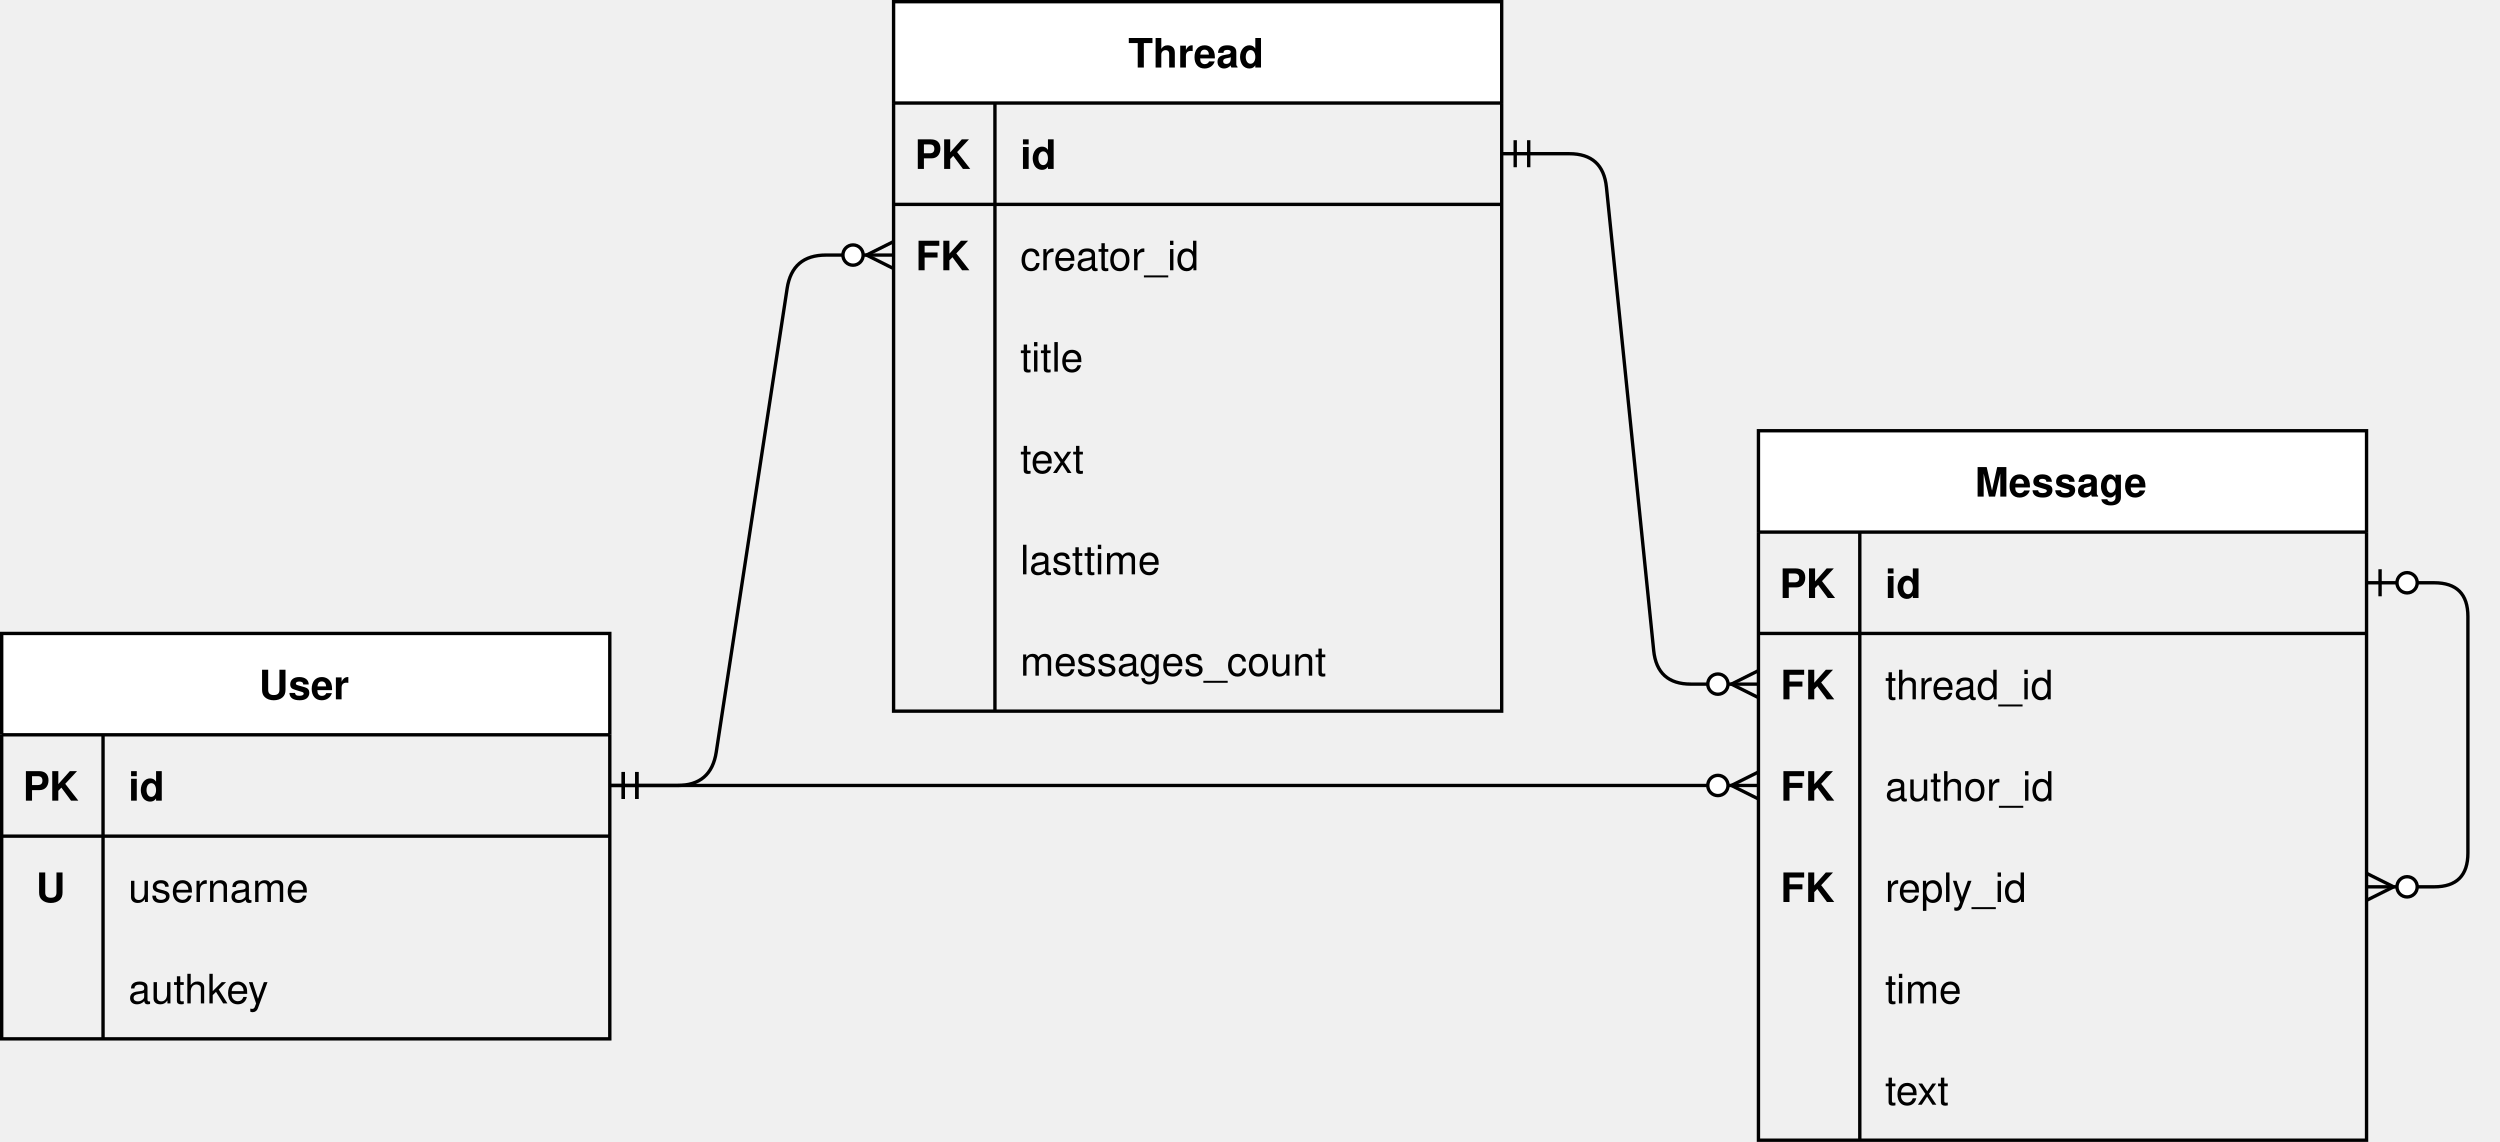
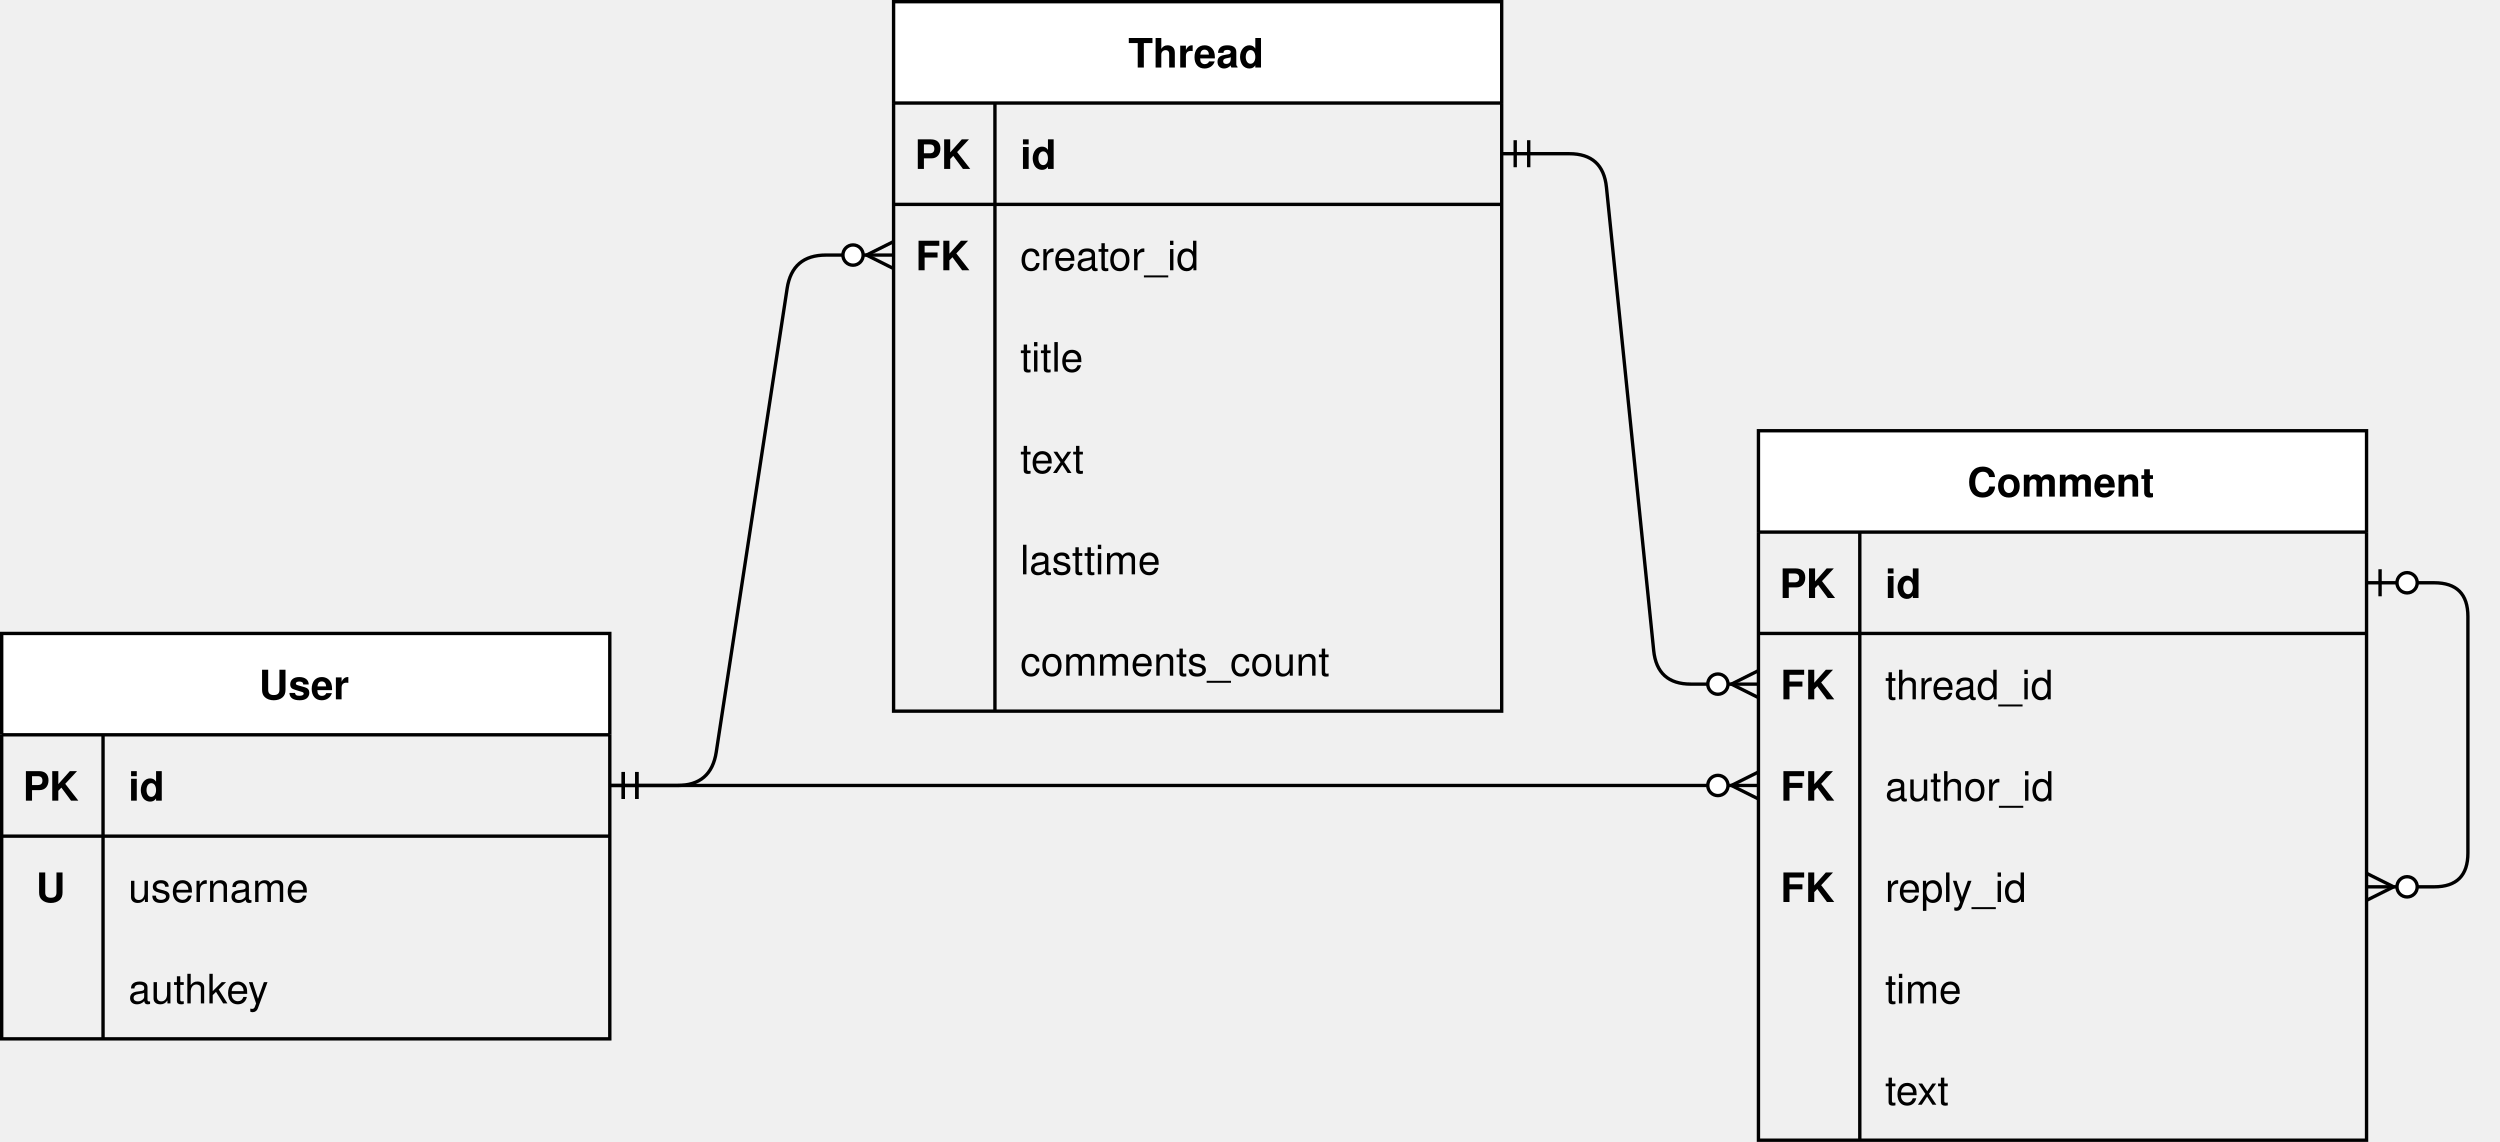
<svg xmlns="http://www.w3.org/2000/svg" version="1.1" width="740px" height="338px" viewBox="-0.5 -0.5 740 338" content="&lt;mxfile host=&quot;app.diagrams.net&quot; modified=&quot;2021-05-10T00:52:57.612Z&quot; agent=&quot;5.0 (Windows NT 10.0; Win64; x64) AppleWebKit/537.36 (KHTML, like Gecko) Chrome/90.0.443.93 Safari/537.36&quot; etag=&quot;Iv0ugJKGovjtX_1K2F8j&quot; version=&quot;14.6.11&quot; type=&quot;google&quot;&gt;&lt;diagram id=&quot;qf-smblHDk8yinfY_NTr&quot; name=&quot;Страница 1&quot;&gt;7Vxtc5s4EP41/tiOQSZ1Pp6dl9416fWc9C7tl4xqFNAVI0bIid1fX8lIxkbYgWAbGTOTmaBFWot9Vo/EakUHDCezawoj/5a4KOjYXXfWARcd27a6oM//Cck8kTjATgQexa6slAru8C+kWkrpFLsoXqvICAkYjtaFYxKGaMzWZJBS8rJe7YkE678aQQ9pgrsxDHTpf9hlfiLt2x9S+UeEPV/9snV2ntyZQFVZPknsQ5e8rIjAZQcMKSEsuZrMhigQxlN2Sdpdbbi77BhFISvSYDR6HH7+17r3X/7yribj/+n3P9E7qeUZBlP5wF9jRGWH2VxZgfc9EpcM/hCiQcwgZRIs0OUCbn4GccibggtrUQ4CGMV4UT2R+Dhwb+CcTJlSpEqDJzxD7ijBStTlsN1wZaIolD9x5XeyM+I2DLAX8usxf3LxiwOKYt6XGxgzWUO3jXpQRBmarYikra4RmSBG57yKvNuTOEq/7QEnKb+kXmD1JbT+qgcovKH0PG+pOgWHX0h8SmBla1htxIk/OcMwGPERAUNvAdk6IsKsLiXRPaQeYlIQESwMevnMrba0PQ6CIQmIADYkodDESCRvBuhJtf1BGCMThZ80x1LpwhTOgP9x4wy7752Ow7s75GUrLfM/UZ2yIQljRrk7CR2Io/qCBLI5qG716dehltiCbjFowb6QBRqyXz6Vw3ZBfjDFtjRs3Qxs2TFHuDmfggV/+dh1UVgcD7swHisAgEPav6fZn1ev1/6K45K6gziCYxx6N0nLswxAzqEAmm0eMM4hAbP0ectELsyCegRceFY3F1r6NPe15rGIXKz0baLCdbosiE1xcOoiRkufmaZ8fRjCCTKdHyvwYQlgTCHE/nlLiPshxPO6CVF14M3QHgsfLn3YXD4819cdcMr8n2jeYDosgYspdKiGyApO9z5FcPOq/oQiG0DN6pLh7F6/GMUtg3K7x0tfZ5g4fdUf21g69vEEN2z97bpR0Q1QGJG6Zi3b0RA4rfhGcYiMmcDOjoIQ61/PlyfE2iMcau9oBduruglxT0v6pRsbTI59DY0xXykyQh/NJ8kqpFgcGmNIsQ1y7IsUa49ygFOJctjmRzmAHuVgmAVNDvmWQMUUNlSJNC0b7pwNlzkc9dFh1YDIsdAhKA5ObXSoBzB4V1mD2bAEKDWwIftGonjmzIfXn3tB95+ft4+fHvJiHC0b7ogNnQOyYT64VaMhBrLhdi82gg3zu6hHLwLuhAw3JSWgKjDGMKIe2GgZcUeM2K+dEauGQo6GEfuFwamLEXNCFxMUx9BD8eOYTMOGrBSrwmPKe3O/AC8i10PKU7kBMJuPUAAZJuFleifx5yRVwOJPPPDZJJDuj0L3D3H6hBcvR78QJffkFobzjkwwSO9NYOj+vQAVzTB7UM359TcB33tHli5mapyJwlwVQm6Rh9XCSitRTJstSqqdjq4cjzGZ0jHaRpZJPabmgY315JJNWLLoqLW6eecplJAuEHhGa/3N8w75G1/ERJL6na0O5qh98Q8ZFcmjy1apj2mKQEaRnVWU2EZTtHDW5YNXyEEqEPdp/XejXwLdgXOZzTHMf8F5xn+dN/pvL6PIzirat/8WCG21/luCf3Pdt2+a+2bO0zlnb3Xf7MG8rKLduW+uYfW9kdtksbdxlXdCqYWONskWPDW5k9TC/BXq62xjwFvwQTMLt/q1kYmF+e9dGrJHmle41W/Nfe89nVOTFQEyJSLYbpHsiQoPmVKY22N9f6QBGYVbfdhcWtT3R9ji6Elj0gkr4mIKG7bbI3tiw0PmEub2WN8baSobmr85ot7rMicmG5RdXREYU+iw/aTGvvjwoNmE+V3WgyBNZUSzPqqR30U9cEFRFMybzYhmf1Qjv8vtEnFflFh7SqF1Kgk0lvlrRFtfIzY8nbAEKKaQod2uD/dFhvVnE+rrw2aSYYkdzdrIUF8dNue0SVVQTMkhtLoF2PBwSSzJvR2ksVidimks2xhxNbdl247aq7kt6lXCmOQWFfHMbAeVTW2xMnre9TKK3pzawovph8aT6unn2sHlbw==&lt;/diagram&gt;&lt;/mxfile&gt;" style="background-color: rgb(255, 255, 255);">
  <defs>
    <clipPath id="mx-clip-0-217-30-30-0">
      <rect x="0" y="217" width="30" height="30" />
    </clipPath>
    <clipPath id="mx-clip-36-217-144-30-0">
      <rect x="36" y="217" width="144" height="30" />
    </clipPath>
    <clipPath id="mx-clip-0-247-30-30-0">
      <rect x="0" y="247" width="30" height="30" />
    </clipPath>
    <clipPath id="mx-clip-36-247-144-30-0">
      <rect x="36" y="247" width="144" height="30" />
    </clipPath>
    <clipPath id="mx-clip-36-277-144-30-0">
      <rect x="36" y="277" width="144" height="30" />
    </clipPath>
    <clipPath id="mx-clip-264-30-30-30-0">
      <rect x="264" y="30" width="30" height="30" />
    </clipPath>
    <clipPath id="mx-clip-300-30-144-30-0">
      <rect x="300" y="30" width="144" height="30" />
    </clipPath>
    <clipPath id="mx-clip-264-60-30-30-0">
      <rect x="264" y="60" width="30" height="30" />
    </clipPath>
    <clipPath id="mx-clip-300-60-144-30-0">
      <rect x="300" y="60" width="144" height="30" />
    </clipPath>
    <clipPath id="mx-clip-300-90-144-30-0">
      <rect x="300" y="90" width="144" height="30" />
    </clipPath>
    <clipPath id="mx-clip-300-120-144-30-0">
      <rect x="300" y="120" width="144" height="30" />
    </clipPath>
    <clipPath id="mx-clip-300-150-144-30-0">
      <rect x="300" y="150" width="144" height="30" />
    </clipPath>
    <clipPath id="mx-clip-300-180-144-30-0">
      <rect x="300" y="180" width="144" height="30" />
    </clipPath>
    <clipPath id="mx-clip-520-157-30-30-0">
      <rect x="520" y="157" width="30" height="30" />
    </clipPath>
    <clipPath id="mx-clip-556-157-144-30-0">
      <rect x="556" y="157" width="144" height="30" />
    </clipPath>
    <clipPath id="mx-clip-520-187-30-30-0">
      <rect x="520" y="187" width="30" height="30" />
    </clipPath>
    <clipPath id="mx-clip-556-187-144-30-0">
      <rect x="556" y="187" width="144" height="30" />
    </clipPath>
    <clipPath id="mx-clip-520-217-30-30-0">
      <rect x="520" y="217" width="30" height="30" />
    </clipPath>
    <clipPath id="mx-clip-556-217-144-30-0">
      <rect x="556" y="217" width="144" height="30" />
    </clipPath>
    <clipPath id="mx-clip-520-247-30-30-0">
      <rect x="520" y="247" width="30" height="30" />
    </clipPath>
    <clipPath id="mx-clip-556-247-144-30-0">
      <rect x="556" y="247" width="144" height="30" />
    </clipPath>
    <clipPath id="mx-clip-556-277-144-30-0">
      <rect x="556" y="277" width="144" height="30" />
    </clipPath>
    <clipPath id="mx-clip-556-307-144-30-0">
      <rect x="556" y="307" width="144" height="30" />
    </clipPath>
  </defs>
  <g>
    <path d="M 0 217 L 0 187 L 180 187 L 180 217" fill="#ffffff" stroke="#000000" stroke-miterlimit="10" pointer-events="all" />
    <path d="M 0 217 L 0 307 L 180 307 L 180 217" fill="none" stroke="#000000" stroke-miterlimit="10" pointer-events="none" />
    <path d="M 0 217 L 180 217" fill="none" stroke="#000000" stroke-miterlimit="10" pointer-events="none" />
    <path d="M 30 217 L 30 307" fill="none" stroke="#000000" stroke-miterlimit="10" pointer-events="none" />
    <g fill="#000000" font-family="Helvetica" font-weight="bold" pointer-events="none" text-anchor="middle" font-size="12px">
      <text x="89.5" y="206.5">User</text>
    </g>
    <path d="M 0 217 M 180 217 M 180 247 L 0 247" fill="none" stroke="#000000" stroke-miterlimit="10" pointer-events="none" />
    <path d="M 0 217 M 30 217 M 30 247 M 0 247" fill="none" stroke="#000000" stroke-miterlimit="10" pointer-events="none" />
    <g fill="#000000" font-family="Helvetica" font-weight="bold" pointer-events="none" clip-path="url(#mx-clip-0-217-30-30-0)" text-anchor="middle" font-size="12px">
      <text x="14.5" y="236.5">PK</text>
    </g>
    <path d="M 30 217 M 180 217 M 180 247 M 30 247" fill="none" stroke="#000000" stroke-miterlimit="10" pointer-events="none" />
    <g fill="#000000" font-family="Helvetica" font-weight="bold" text-decoration="underline" pointer-events="none" clip-path="url(#mx-clip-36-217-144-30-0)" font-size="12px">
      <text x="37.5" y="236.5">id</text>
    </g>
    <path d="M 0 247 M 180 247 M 180 277 M 0 277" fill="none" stroke="#000000" stroke-miterlimit="10" pointer-events="none" />
    <path d="M 0 247 M 30 247 M 30 277 M 0 277" fill="none" stroke="#000000" stroke-miterlimit="10" pointer-events="none" />
    <g fill="#000000" font-family="Helvetica" font-weight="bold" pointer-events="none" clip-path="url(#mx-clip-0-247-30-30-0)" text-anchor="middle" font-size="12px">
      <text x="14.5" y="266.5">U</text>
    </g>
    <path d="M 30 247 M 180 247 M 180 277 M 30 277" fill="none" stroke="#000000" stroke-miterlimit="10" pointer-events="none" />
    <g fill="#000000" font-family="Helvetica" pointer-events="none" clip-path="url(#mx-clip-36-247-144-30-0)" font-size="12px">
      <text x="37.5" y="266.5">username</text>
    </g>
    <path d="M 0 277 M 180 277 M 180 307 M 0 307" fill="none" stroke="#000000" stroke-miterlimit="10" pointer-events="none" />
    <path d="M 0 277 M 30 277 M 30 307 M 0 307" fill="none" stroke="#000000" stroke-miterlimit="10" pointer-events="none" />
    <path d="M 30 277 M 180 277 M 180 307 M 30 307" fill="none" stroke="#000000" stroke-miterlimit="10" pointer-events="none" />
    <g fill="#000000" font-family="Helvetica" pointer-events="none" clip-path="url(#mx-clip-36-277-144-30-0)" font-size="12px">
      <text x="37.5" y="296.5">authkey</text>
    </g>
    <path d="M 264 30 L 264 0 L 444 0 L 444 30" fill="#ffffff" stroke="#000000" stroke-miterlimit="10" pointer-events="none" />
    <path d="M 264 30 L 264 210 L 444 210 L 444 30" fill="none" stroke="#000000" stroke-miterlimit="10" pointer-events="none" />
    <path d="M 264 30 L 444 30" fill="none" stroke="#000000" stroke-miterlimit="10" pointer-events="none" />
    <path d="M 294 30 L 294 210" fill="none" stroke="#000000" stroke-miterlimit="10" pointer-events="none" />
    <g fill="#000000" font-family="Helvetica" font-weight="bold" pointer-events="none" text-anchor="middle" font-size="12px">
      <text x="353.5" y="19.5">Thread</text>
    </g>
    <path d="M 264 30 M 444 30 M 444 60 L 264 60" fill="none" stroke="#000000" stroke-miterlimit="10" pointer-events="none" />
    <path d="M 264 30 M 294 30 M 294 60 M 264 60" fill="none" stroke="#000000" stroke-miterlimit="10" pointer-events="none" />
    <g fill="#000000" font-family="Helvetica" font-weight="bold" pointer-events="none" clip-path="url(#mx-clip-264-30-30-30-0)" text-anchor="middle" font-size="12px">
      <text x="278.5" y="49.5">PK</text>
    </g>
    <path d="M 294 30 M 444 30 M 444 60 M 294 60" fill="none" stroke="#000000" stroke-miterlimit="10" pointer-events="none" />
    <g fill="#000000" font-family="Helvetica" font-weight="bold" text-decoration="underline" pointer-events="none" clip-path="url(#mx-clip-300-30-144-30-0)" font-size="12px">
      <text x="301.5" y="49.5">id</text>
    </g>
    <path d="M 264 60 M 444 60 M 444 90 M 264 90" fill="none" stroke="#000000" stroke-miterlimit="10" pointer-events="none" />
    <path d="M 264 60 M 294 60 M 294 90 M 264 90" fill="none" stroke="#000000" stroke-miterlimit="10" pointer-events="none" />
    <g fill="#000000" font-family="Helvetica" font-weight="bold" pointer-events="none" clip-path="url(#mx-clip-264-60-30-30-0)" text-anchor="middle" font-size="12px">
      <text x="278.5" y="79.5">FK</text>
    </g>
    <path d="M 294 60 M 444 60 M 444 90 M 294 90" fill="none" stroke="#000000" stroke-miterlimit="10" pointer-events="none" />
    <g fill="#000000" font-family="Helvetica" pointer-events="none" clip-path="url(#mx-clip-300-60-144-30-0)" font-size="12px">
      <text x="301.5" y="79.5">creator_id</text>
    </g>
    <path d="M 264 90 M 444 90 M 444 120 M 264 120" fill="none" stroke="#000000" stroke-miterlimit="10" pointer-events="none" />
    <path d="M 264 90 M 294 90 M 294 120 M 264 120" fill="none" stroke="#000000" stroke-miterlimit="10" pointer-events="none" />
    <path d="M 294 90 M 444 90 M 444 120 M 294 120" fill="none" stroke="#000000" stroke-miterlimit="10" pointer-events="none" />
    <g fill="#000000" font-family="Helvetica" pointer-events="none" clip-path="url(#mx-clip-300-90-144-30-0)" font-size="12px">
      <text x="301.5" y="109.5">title</text>
    </g>
    <path d="M 264 120 M 444 120 M 444 150 M 264 150" fill="none" stroke="#000000" stroke-miterlimit="10" pointer-events="none" />
    <path d="M 264 120 M 294 120 M 294 150 M 264 150" fill="none" stroke="#000000" stroke-miterlimit="10" pointer-events="none" />
    <path d="M 294 120 M 444 120 M 444 150 M 294 150" fill="none" stroke="#000000" stroke-miterlimit="10" pointer-events="none" />
    <g fill="#000000" font-family="Helvetica" pointer-events="none" clip-path="url(#mx-clip-300-120-144-30-0)" font-size="12px">
      <text x="301.5" y="139.5">text</text>
    </g>
    <path d="M 264 150 M 444 150 M 444 180 M 264 180" fill="none" stroke="#000000" stroke-miterlimit="10" pointer-events="none" />
    <path d="M 264 150 M 294 150 M 294 180 M 264 180" fill="none" stroke="#000000" stroke-miterlimit="10" pointer-events="none" />
    <path d="M 294 150 M 444 150 M 444 180 M 294 180" fill="none" stroke="#000000" stroke-miterlimit="10" pointer-events="none" />
    <g fill="#000000" font-family="Helvetica" pointer-events="none" clip-path="url(#mx-clip-300-150-144-30-0)" font-size="12px">
      <text x="301.5" y="169.5">lasttime</text>
    </g>
    <path d="M 264 180 M 444 180 M 444 210 M 264 210" fill="none" stroke="#000000" stroke-miterlimit="10" pointer-events="none" />
    <path d="M 264 180 M 294 180 M 294 210 M 264 210" fill="none" stroke="#000000" stroke-miterlimit="10" pointer-events="none" />
    <path d="M 294 180 M 444 180 M 444 210 M 294 210" fill="none" stroke="#000000" stroke-miterlimit="10" pointer-events="none" />
    <g fill="#000000" font-family="Helvetica" pointer-events="none" clip-path="url(#mx-clip-300-180-144-30-0)" font-size="12px">
-       <text x="301.5" y="199.5">messages_count</text>
+       <text x="301.5" y="199.5">comments_count</text>
    </g>
    <path d="M 180 232 L 200 232 Q 210 232 211.51 222.11 L 232.49 84.89 Q 234 75 244 75 L 264 75" fill="none" stroke="#000000" stroke-miterlimit="10" pointer-events="none" />
    <path d="M 184 228 L 184 236 M 188 228 L 188 236" fill="none" stroke="#000000" stroke-miterlimit="10" pointer-events="none" />
    <ellipse cx="252" cy="75" rx="3" ry="3" fill="#ffffff" stroke="#000000" pointer-events="none" />
    <path d="M 264 71 L 256 75 L 264 79" fill="none" stroke="#000000" stroke-miterlimit="10" pointer-events="none" />
    <path d="M 444 45 L 464 45 Q 474 45 475.01 54.95 L 488.99 192.05 Q 490 202 500 202 L 520 202" fill="none" stroke="#000000" stroke-miterlimit="10" pointer-events="none" />
    <path d="M 448 41 L 448 49 M 452 41 L 452 49" fill="none" stroke="#000000" stroke-miterlimit="10" pointer-events="none" />
    <ellipse cx="508" cy="202" rx="3" ry="3" fill="#ffffff" stroke="#000000" pointer-events="none" />
    <path d="M 520 198 L 512 202 L 520 206" fill="none" stroke="#000000" stroke-miterlimit="10" pointer-events="none" />
    <path d="M 180 232 L 200 232 Q 210 232 220 232 L 480 232 Q 490 232 500 232 L 520 232" fill="none" stroke="#000000" stroke-miterlimit="10" pointer-events="none" />
    <path d="M 184 228 L 184 236 M 188 228 L 188 236" fill="none" stroke="#000000" stroke-miterlimit="10" pointer-events="none" />
    <ellipse cx="508" cy="232" rx="3" ry="3" fill="#ffffff" stroke="#000000" pointer-events="none" />
    <path d="M 520 228 L 512 232 L 520 236" fill="none" stroke="#000000" stroke-miterlimit="10" pointer-events="none" />
    <path d="M 520 157 L 520 127 L 700 127 L 700 157" fill="#ffffff" stroke="#000000" stroke-miterlimit="10" pointer-events="none" />
    <path d="M 520 157 L 520 337 L 700 337 L 700 157" fill="none" stroke="#000000" stroke-miterlimit="10" pointer-events="none" />
    <path d="M 520 157 L 700 157" fill="none" stroke="#000000" stroke-miterlimit="10" pointer-events="none" />
    <path d="M 550 157 L 550 337" fill="none" stroke="#000000" stroke-miterlimit="10" pointer-events="none" />
    <g fill="#000000" font-family="Helvetica" font-weight="bold" pointer-events="none" text-anchor="middle" font-size="12px">
-       <text x="609.5" y="146.5">Message</text>
+       <text x="609.5" y="146.5">Comment</text>
    </g>
    <path d="M 520 157 M 700 157 M 700 187 L 520 187" fill="none" stroke="#000000" stroke-miterlimit="10" pointer-events="none" />
    <path d="M 520 157 M 550 157 M 550 187 M 520 187" fill="none" stroke="#000000" stroke-miterlimit="10" pointer-events="none" />
    <g fill="#000000" font-family="Helvetica" font-weight="bold" pointer-events="none" clip-path="url(#mx-clip-520-157-30-30-0)" text-anchor="middle" font-size="12px">
      <text x="534.5" y="176.5">PK</text>
    </g>
    <path d="M 550 157 M 700 157 M 700 187 M 550 187" fill="none" stroke="#000000" stroke-miterlimit="10" pointer-events="none" />
    <g fill="#000000" font-family="Helvetica" font-weight="bold" text-decoration="underline" pointer-events="none" clip-path="url(#mx-clip-556-157-144-30-0)" font-size="12px">
      <text x="557.5" y="176.5">id</text>
    </g>
    <path d="M 520 187 M 700 187 M 700 217 M 520 217" fill="none" stroke="#000000" stroke-miterlimit="10" pointer-events="none" />
    <path d="M 520 187 M 550 187 M 550 217 M 520 217" fill="none" stroke="#000000" stroke-miterlimit="10" pointer-events="none" />
    <g fill="#000000" font-family="Helvetica" font-weight="bold" pointer-events="none" clip-path="url(#mx-clip-520-187-30-30-0)" text-anchor="middle" font-size="12px">
      <text x="534.5" y="206.5">FK</text>
    </g>
    <path d="M 550 187 M 700 187 M 700 217 M 550 217" fill="none" stroke="#000000" stroke-miterlimit="10" pointer-events="none" />
    <g fill="#000000" font-family="Helvetica" pointer-events="none" clip-path="url(#mx-clip-556-187-144-30-0)" font-size="12px">
      <text x="557.5" y="206.5">thread_id</text>
    </g>
    <path d="M 520 217 M 700 217 M 700 247 M 520 247" fill="none" stroke="#000000" stroke-miterlimit="10" pointer-events="none" />
    <path d="M 520 217 M 550 217 M 550 247 M 520 247" fill="none" stroke="#000000" stroke-miterlimit="10" pointer-events="none" />
    <g fill="#000000" font-family="Helvetica" font-weight="bold" pointer-events="none" clip-path="url(#mx-clip-520-217-30-30-0)" text-anchor="middle" font-size="12px">
      <text x="534.5" y="236.5">FK</text>
    </g>
    <path d="M 550 217 M 700 217 M 700 247 M 550 247" fill="none" stroke="#000000" stroke-miterlimit="10" pointer-events="none" />
    <g fill="#000000" font-family="Helvetica" pointer-events="none" clip-path="url(#mx-clip-556-217-144-30-0)" font-size="12px">
      <text x="557.5" y="236.5">author_id</text>
    </g>
    <path d="M 520 247 M 700 247 M 700 277 M 520 277" fill="none" stroke="#000000" stroke-miterlimit="10" pointer-events="none" />
    <path d="M 520 247 M 550 247 M 550 277 M 520 277" fill="none" stroke="#000000" stroke-miterlimit="10" pointer-events="none" />
    <g fill="#000000" font-family="Helvetica" font-weight="bold" pointer-events="none" clip-path="url(#mx-clip-520-247-30-30-0)" text-anchor="middle" font-size="12px">
      <text x="534.5" y="266.5">FK</text>
    </g>
    <path d="M 550 247 M 700 247 M 700 277 M 550 277" fill="none" stroke="#000000" stroke-miterlimit="10" pointer-events="none" />
    <g fill="#000000" font-family="Helvetica" pointer-events="none" clip-path="url(#mx-clip-556-247-144-30-0)" font-size="12px">
      <text x="557.5" y="266.5">reply_id</text>
    </g>
    <path d="M 520 277 M 700 277 M 700 307 M 520 307" fill="none" stroke="#000000" stroke-miterlimit="10" pointer-events="none" />
    <path d="M 520 277 M 550 277 M 550 307 M 520 307" fill="none" stroke="#000000" stroke-miterlimit="10" pointer-events="none" />
    <path d="M 550 277 M 700 277 M 700 307 M 550 307" fill="none" stroke="#000000" stroke-miterlimit="10" pointer-events="none" />
    <g fill="#000000" font-family="Helvetica" pointer-events="none" clip-path="url(#mx-clip-556-277-144-30-0)" font-size="12px">
      <text x="557.5" y="296.5">time</text>
    </g>
    <path d="M 520 307 M 700 307 M 700 337 M 520 337" fill="none" stroke="#000000" stroke-miterlimit="10" pointer-events="none" />
    <path d="M 520 307 M 550 307 M 550 337 M 520 337" fill="none" stroke="#000000" stroke-miterlimit="10" pointer-events="none" />
    <path d="M 550 307 M 700 307 M 700 337 M 550 337" fill="none" stroke="#000000" stroke-miterlimit="10" pointer-events="none" />
    <g fill="#000000" font-family="Helvetica" pointer-events="none" clip-path="url(#mx-clip-556-307-144-30-0)" font-size="12px">
      <text x="557.5" y="326.5">text</text>
    </g>
    <path d="M 700 172 L 720 172 Q 730 172 730 182 L 730 252 Q 730 262 720 262 L 700 262" fill="none" stroke="#000000" stroke-miterlimit="10" pointer-events="none" />
    <ellipse cx="712" cy="172" rx="3" ry="3" fill="#ffffff" stroke="#000000" pointer-events="none" />
    <path d="M 704 168 L 704 176" fill="none" stroke="#000000" stroke-miterlimit="10" pointer-events="none" />
    <ellipse cx="712" cy="262" rx="3" ry="3" fill="#ffffff" stroke="#000000" pointer-events="none" />
    <path d="M 700 266 L 708 262 L 700 258" fill="none" stroke="#000000" stroke-miterlimit="10" pointer-events="none" />
  </g>
</svg>
